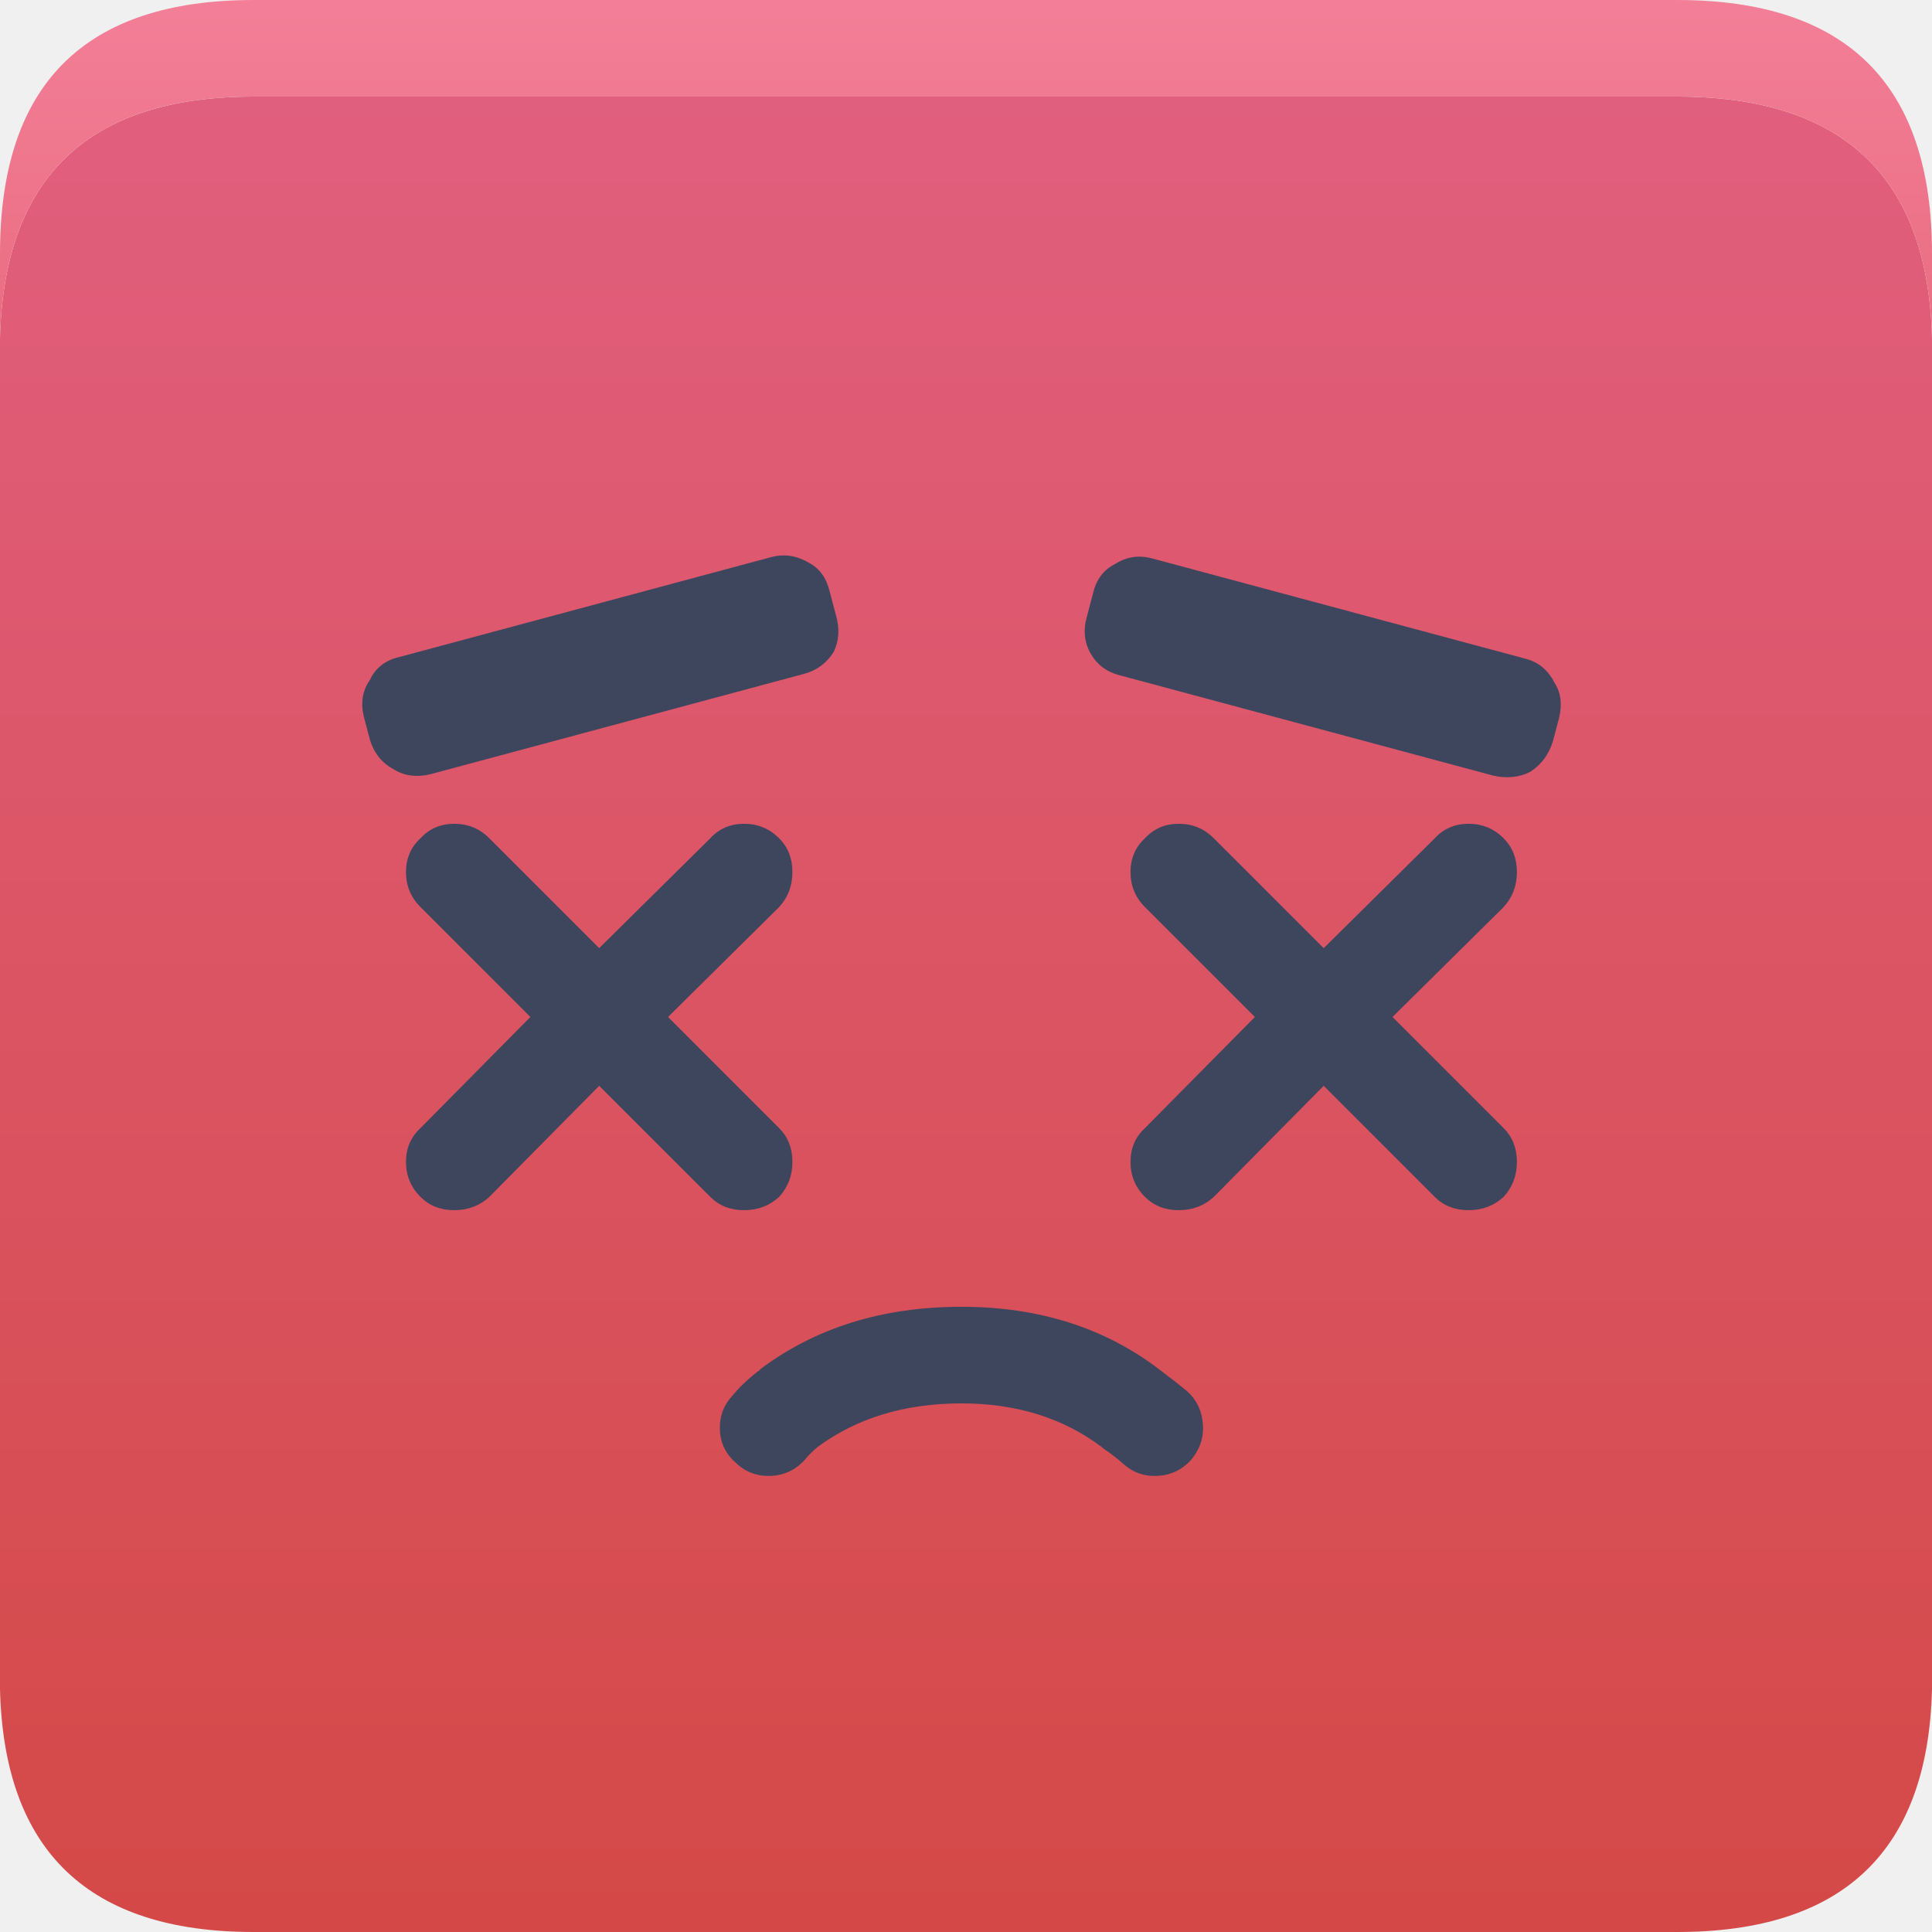
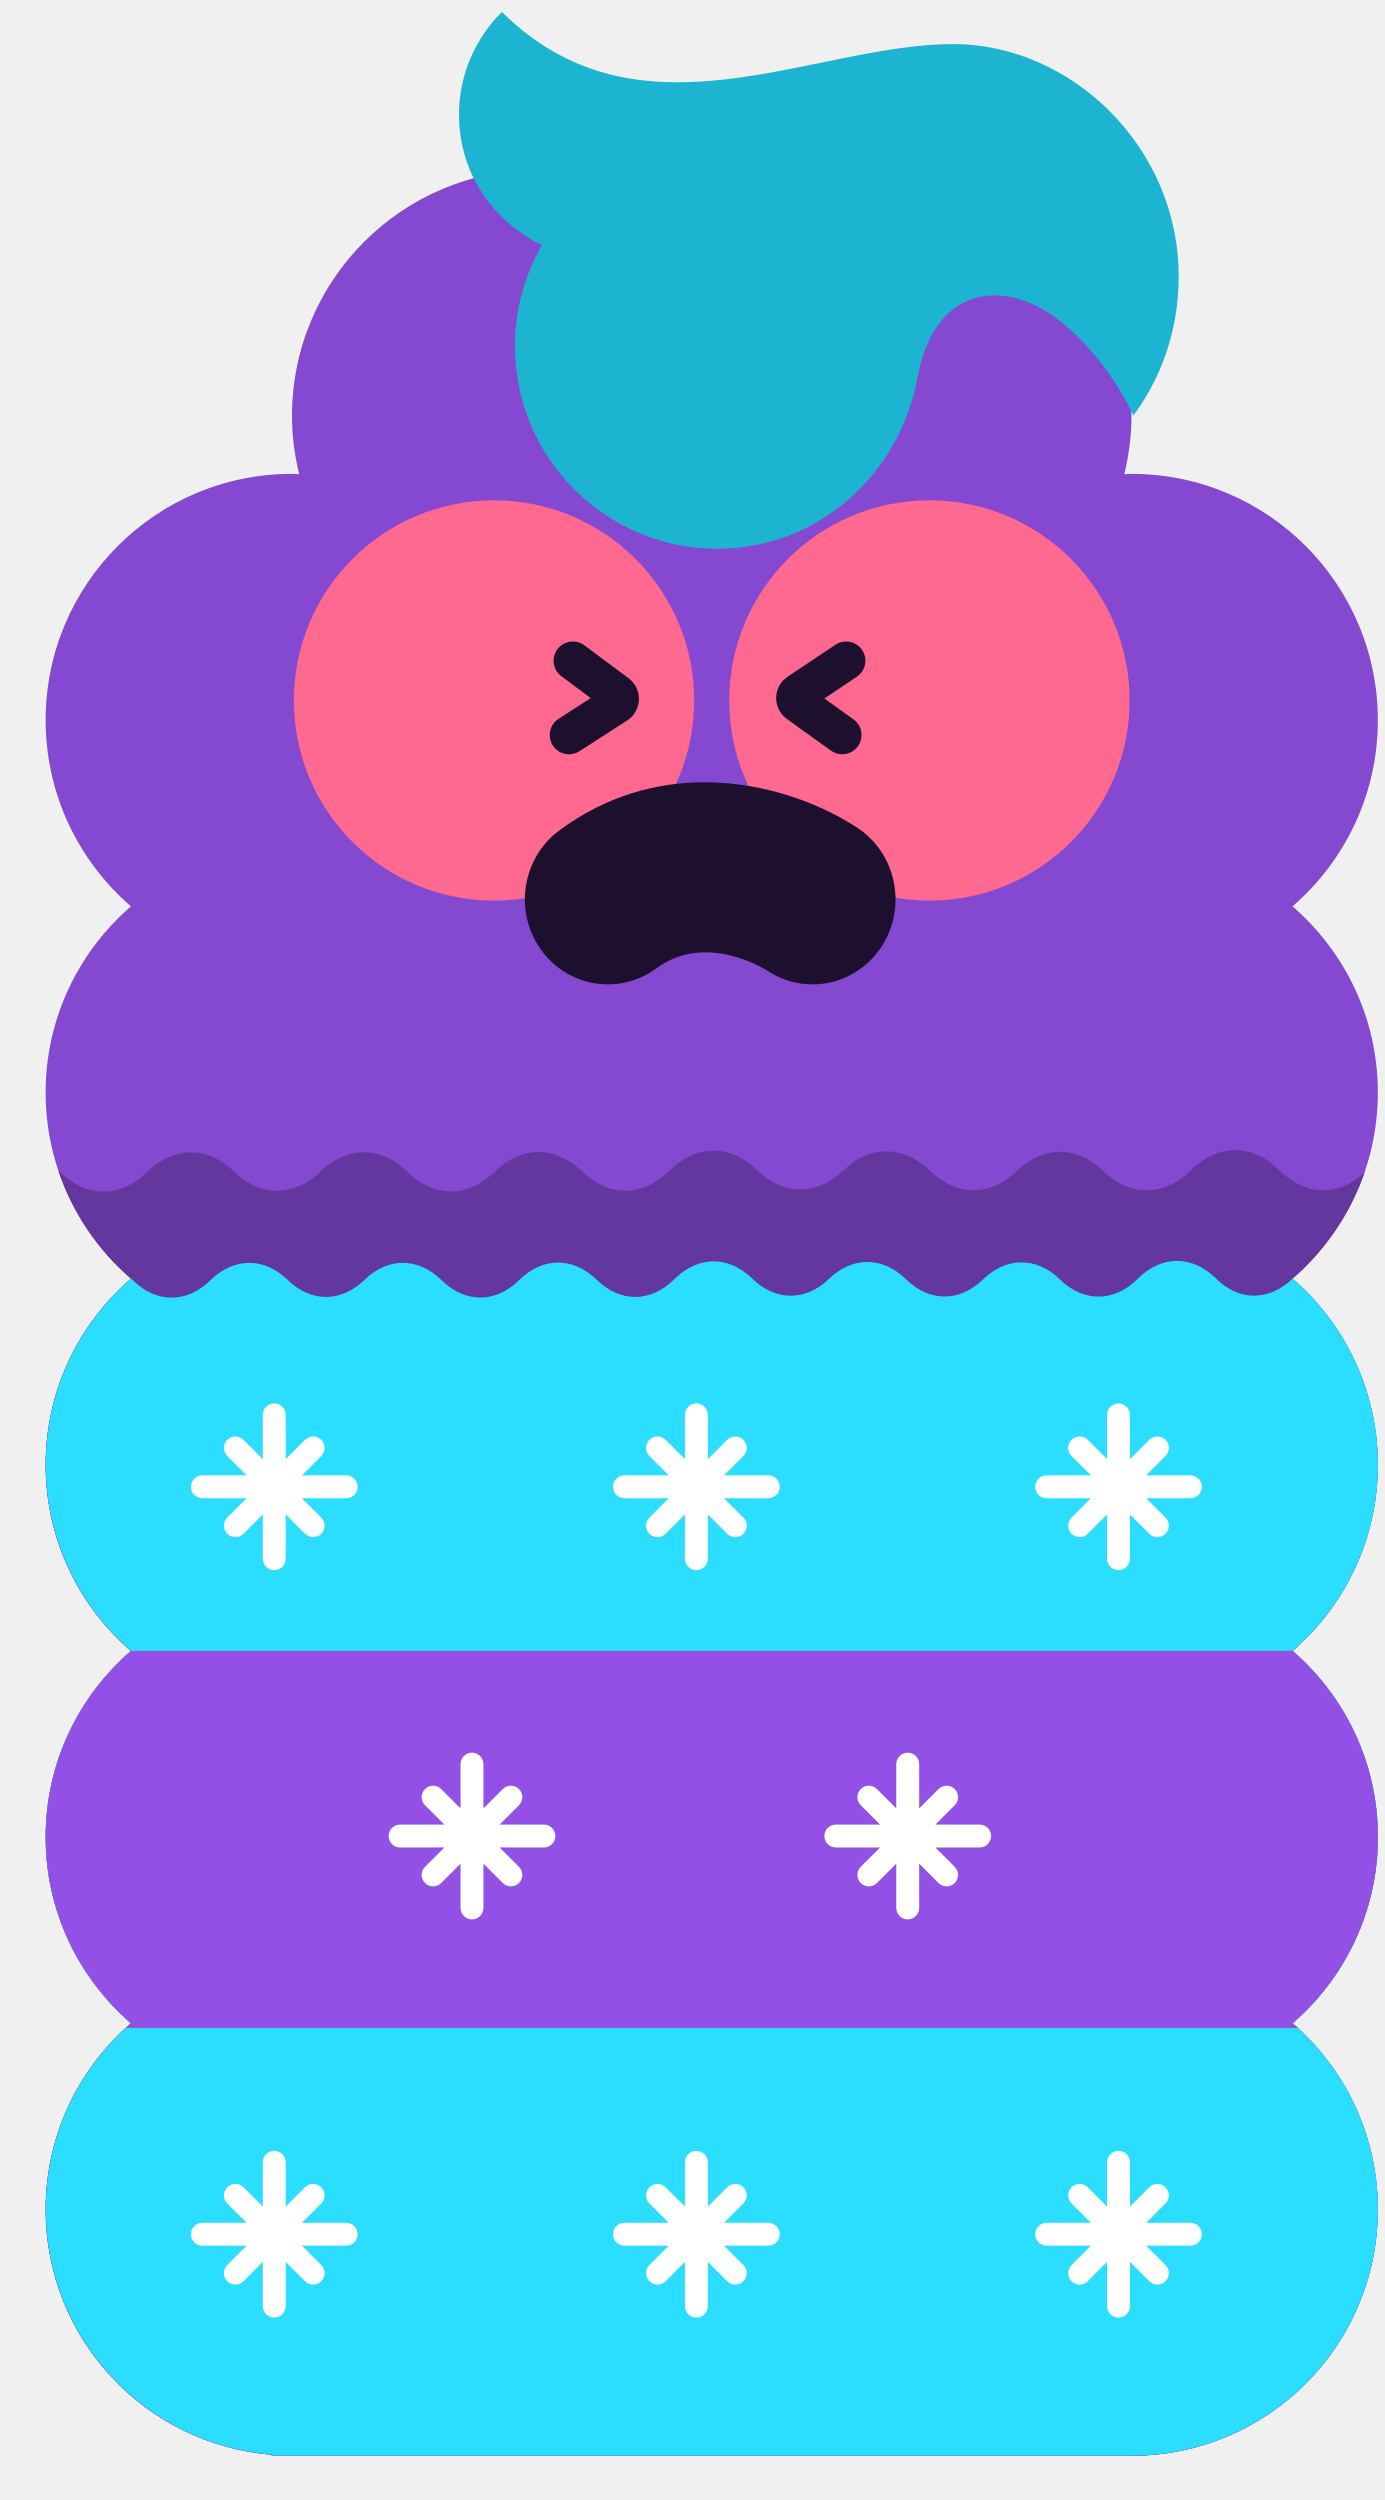
- <svg xmlns="http://www.w3.org/2000/svg" width="80" height="80" viewBox="0 0 80 80" fill="none">
-   <path d="M80 14C79.833 7.333 76.317 4 69.45 4H10.5C3.667 4 0.167 7.333 0 14V69.95C0.167 76.65 3.667 80 10.5 80H69.45C76.317 80 79.833 76.65 80 69.95V14Z" fill="url(#paint0_linear_3_13784)" />
-   <path d="M80 10.5C80 3.5 76.483 0 69.45 0H10.5C3.5 0 0 3.5 0 10.5V14C0.167 7.333 3.667 4 10.5 4H69.45C76.317 4 79.833 7.333 80 14V10.5Z" fill="url(#paint1_linear_3_13784)" />
-   <path d="M16.311 31.861C16.745 32.128 17.245 32.195 17.811 32.062L33.261 27.912C33.795 27.778 34.212 27.478 34.511 27.012C34.745 26.545 34.778 26.028 34.611 25.462L34.361 24.512C34.228 23.945 33.945 23.545 33.511 23.311C33.011 23.012 32.495 22.928 31.962 23.061L16.512 27.212C15.945 27.345 15.545 27.662 15.312 28.162C15.011 28.595 14.928 29.095 15.062 29.662L15.312 30.611C15.478 31.178 15.812 31.595 16.311 31.861Z" fill="#3D465D" />
-   <path d="M45.162 27.061C45.428 27.528 45.828 27.828 46.362 27.961L61.812 32.111C62.378 32.245 62.895 32.195 63.362 31.961C63.828 31.661 64.145 31.228 64.312 30.661L64.562 29.711C64.695 29.145 64.628 28.661 64.362 28.261C64.095 27.728 63.678 27.395 63.112 27.261L47.662 23.111C47.128 22.978 46.628 23.061 46.162 23.361C45.695 23.595 45.395 23.995 45.262 24.561L45.012 25.511C44.845 26.078 44.895 26.595 45.162 27.061Z" fill="#3D465D" />
-   <path d="M16.811 36.111C16.811 36.678 17.012 37.161 17.412 37.561L21.962 42.111L17.412 46.711C17.012 47.078 16.811 47.545 16.811 48.111C16.811 48.678 17.012 49.161 17.412 49.561C17.778 49.928 18.245 50.111 18.811 50.111C19.378 50.111 19.861 49.928 20.262 49.561L24.811 44.961L29.412 49.561C29.778 49.928 30.245 50.111 30.811 50.111C31.378 50.111 31.861 49.928 32.261 49.561C32.628 49.161 32.812 48.678 32.812 48.111C32.812 47.545 32.628 47.078 32.261 46.711L27.662 42.111L32.261 37.561C32.628 37.161 32.812 36.678 32.812 36.111C32.812 35.545 32.628 35.078 32.261 34.711C31.861 34.311 31.378 34.111 30.811 34.111C30.245 34.111 29.778 34.311 29.412 34.711L24.811 39.261L20.262 34.711C19.861 34.311 19.378 34.111 18.811 34.111C18.245 34.111 17.778 34.311 17.412 34.711C17.012 35.078 16.811 35.545 16.811 36.111ZM46.812 36.111C46.812 36.678 47.011 37.161 47.411 37.561L51.962 42.111L47.411 46.711C47.011 47.078 46.812 47.545 46.812 48.111C46.812 48.678 47.011 49.161 47.411 49.561C47.778 49.928 48.245 50.111 48.812 50.111C49.378 50.111 49.861 49.928 50.261 49.561L54.812 44.961L59.411 49.561C59.778 49.928 60.245 50.111 60.812 50.111C61.378 50.111 61.861 49.928 62.261 49.561C62.628 49.161 62.812 48.678 62.812 48.111C62.812 47.545 62.628 47.078 62.261 46.711L57.661 42.111L62.261 37.561C62.628 37.161 62.812 36.678 62.812 36.111C62.812 35.545 62.628 35.078 62.261 34.711C61.861 34.311 61.378 34.111 60.812 34.111C60.245 34.111 59.778 34.311 59.411 34.711L54.812 39.261L50.261 34.711C49.861 34.311 49.378 34.111 48.812 34.111C48.245 34.111 47.778 34.311 47.411 34.711C47.011 35.078 46.812 35.545 46.812 36.111Z" fill="#3D465D" />
-   <path d="M45.661 59.961C45.962 60.161 46.245 60.378 46.511 60.611C46.911 60.978 47.395 61.145 47.962 61.111C48.495 61.078 48.945 60.861 49.312 60.461C49.678 60.028 49.845 59.545 49.812 59.011C49.778 58.445 49.562 57.978 49.161 57.611C48.795 57.311 48.411 57.011 48.011 56.711C45.745 54.978 43.011 54.111 39.812 54.111C36.545 54.111 33.761 54.978 31.462 56.711C31.462 56.745 31.445 56.761 31.412 56.761C30.978 57.095 30.611 57.445 30.311 57.811C29.945 58.211 29.778 58.695 29.811 59.261C29.845 59.795 30.078 60.245 30.512 60.611C30.912 60.978 31.395 61.145 31.962 61.111C32.495 61.078 32.945 60.861 33.312 60.461C33.478 60.261 33.661 60.078 33.861 59.911C35.495 58.711 37.478 58.111 39.812 58.111C42.078 58.111 44.011 58.711 45.611 59.911L45.661 59.961Z" fill="#3D465D" />
-   <defs>
-     <linearGradient id="paint0_linear_3_13784" x1="40" y1="-1.09798e-07" x2="40" y2="80" gradientUnits="userSpaceOnUse">
-       <stop stop-color="#E26081" />
-       <stop offset="1" stop-color="#D44947" />
-     </linearGradient>
-     <linearGradient id="paint1_linear_3_13784" x1="39.75" y1="-0.25" x2="39.75" y2="43.25" gradientUnits="userSpaceOnUse">
-       <stop stop-color="#F37F98" />
-       <stop offset="1" stop-color="#D74854" />
-     </linearGradient>
-   </defs>
+ <svg xmlns="http://www.w3.org/2000/svg" viewBox="89.433 98.438 122.134 220.5" fill="none" overflow="visible" width="122.134px" height="220.5px">
+   <g id="Master/Worms/Poh">
+     <g id="Body/Poh" transform="translate(92.457 113.4) scale(1 1)">
+       <g id="Body/Poh/Purple">
+         <g id="Group 11">
+           <g id="Group 3">
+             <path id="Fill 1" fill-rule="evenodd" clip-rule="evenodd" d="M118.501 81.397C118.501 74.833 115.578 68.962 110.977 64.978C115.578 60.994 118.501 55.123 118.501 48.559C118.501 36.559 108.773 26.831 96.773 26.831C96.559 26.831 96.351 26.856 96.138 26.863C96.537 25.214 96.773 23.501 96.773 21.729C96.773 9.728 87.045 0 75.045 0C69.079 0 63.678 2.408 59.751 6.3C55.824 2.408 50.423 0 44.457 0C32.457 0 22.729 9.728 22.729 21.729C22.729 23.501 22.964 25.214 23.364 26.863C23.151 26.856 22.943 26.831 22.729 26.831C10.729 26.831 1 36.559 1 48.559C1 55.123 3.924 60.994 8.524 64.978C3.924 68.962 1 74.833 1 81.397C1 87.961 3.924 93.832 8.524 97.816C3.924 101.8 1 107.671 1 114.235C1 120.799 3.924 126.669 8.524 130.653C3.924 134.638 1 140.508 1 147.072C1 153.637 3.924 159.507 8.524 163.492C3.924 167.476 1 173.346 1 179.91C1 191.305 9.776 200.634 20.936 201.548L20.934 201.639H96.773C108.773 201.639 118.501 191.91 118.501 179.91C118.501 173.346 115.578 167.476 110.977 163.492C115.578 159.507 118.501 153.637 118.501 147.072C118.501 140.508 115.578 134.638 110.977 130.653C115.578 126.669 118.501 120.799 118.501 114.235C118.501 107.671 115.578 101.8 110.977 97.816C115.578 93.832 118.501 87.961 118.501 81.397" fill="#8549d1" />
+           </g>
+           <g id="Group 6">
+             <path id="Fill 4" fill-rule="evenodd" clip-rule="evenodd" d="M2.119 88.282L2.337 88.479C4.639 90.679 7.574 90.679 9.876 88.479L10.037 88.325C12.354 86.11 15.313 86.126 17.62 88.367C19.943 90.623 22.924 90.623 25.247 88.367C27.554 86.126 30.512 86.11 32.83 88.324L32.98 88.469C35.282 90.668 38.218 90.668 40.519 88.469L40.701 88.295C43.003 86.095 45.938 86.095 48.24 88.295L48.359 88.409C50.661 90.609 53.597 90.609 55.898 88.409L56.142 88.176C58.444 85.976 61.379 85.976 63.682 88.176L63.801 88.29C66.102 90.49 69.037 90.49 71.34 88.29L71.396 88.236C73.698 86.036 76.634 86.036 78.935 88.236L79.072 88.366C81.374 90.566 84.309 90.566 86.611 88.366L86.707 88.276C89.009 86.076 91.943 86.076 94.245 88.276L94.351 88.377C96.654 90.577 99.589 90.577 101.89 88.377L102.148 88.132C104.45 85.932 107.385 85.932 109.686 88.132L109.896 88.332C112.198 90.532 115.032 90.626 117.334 88.427C116.073 92.099 113.852 95.326 110.976 97.816C115.578 101.8 118.501 107.671 118.501 114.235C118.501 120.8 115.578 126.67 110.976 130.654C115.578 134.638 118.501 140.509 118.501 147.073C118.501 153.637 115.578 159.507 110.976 163.492C115.578 167.476 118.501 173.346 118.501 179.91C118.501 191.91 108.773 201.639 96.773 201.639H20.933L20.935 201.549C9.776 200.635 1 191.305 1 179.91C1 173.346 3.924 167.476 8.524 163.492C3.924 159.507 1 153.637 1 147.073C1 140.509 3.924 134.638 8.524 130.654C3.924 126.67 1 120.8 1 114.235C1 107.671 3.924 101.8 8.524 97.816C5.611 95.293 3.37 92.014 2.119 88.282" fill="#64379e" />
+           </g>
+           <path id="Fill 7" fill-rule="evenodd" clip-rule="evenodd" d="M58.201 46.82C58.201 56.569 50.298 64.472 40.549 64.472C30.8 64.472 22.896 56.569 22.896 46.82C22.896 37.07 30.8 29.168 40.549 29.168C50.298 29.168 58.201 37.07 58.201 46.82" fill="#ff6990" />
+           <path id="Fill 9" fill-rule="evenodd" clip-rule="evenodd" d="M96.605 46.82C96.605 56.569 88.702 64.472 78.953 64.472C69.203 64.472 61.299 56.569 61.299 46.82C61.299 37.07 69.203 29.168 78.953 29.168C88.702 29.168 96.605 37.07 96.605 46.82" fill="#ff6990" />
+         </g>
+       </g>
+     </g>
+     <g id="Eyes/Poh" transform="translate(131.918 153.017) scale(1 1)">
+       <g id="Eyes/Poh/Angry">
+         <g id="Group 7">
+           <g id="Group 3">
+             <path id="Fill 1" fill-rule="evenodd" clip-rule="evenodd" d="M12.959 5.244L9.056 2.336C8.693 2.066 8.249 1.952 7.795 2.018C7.346 2.083 6.948 2.32 6.678 2.684C6.406 3.048 6.293 3.496 6.358 3.945C6.424 4.394 6.661 4.791 7.025 5.062L9.616 6.993L6.778 8.821C5.991 9.329 5.763 10.383 6.27 11.171C6.585 11.659 7.12 11.95 7.7 11.95C8.026 11.95 8.344 11.856 8.619 11.68L12.833 8.965C13.456 8.563 13.844 7.88 13.87 7.137C13.895 6.395 13.554 5.688 12.959 5.244" fill="#1d102e" />
+           </g>
+           <g id="Group 6">
+             <path id="Fill 4" fill-rule="evenodd" clip-rule="evenodd" d="M32.793 8.87L30.227 7.026L33.087 5.112C33.866 4.592 34.076 3.534 33.556 2.755C33.033 1.975 31.976 1.765 31.198 2.287L26.978 5.109C26.359 5.521 25.983 6.211 25.971 6.953C25.959 7.696 26.312 8.398 26.914 8.831L30.81 11.63C31.1 11.84 31.442 11.95 31.8 11.95C32.347 11.95 32.863 11.685 33.182 11.242C33.729 10.482 33.554 9.418 32.793 8.87" fill="#1d102e" />
+           </g>
+         </g>
+       </g>
+     </g>
+     <g id="Mouth/Poh" transform="translate(131.904 166.433) scale(0.9756098 1)">
+       <g id="Mouth/Poh/Angry">
+         <g id="Group 3">
+           <path id="Fill 1" fill-rule="evenodd" clip-rule="evenodd" d="M20.158 1C25.915 1 31.026 3.089 34.029 5.05C37.497 7.314 38.471 11.962 36.207 15.43C33.955 18.877 29.35 19.861 25.888 17.648C25.262 17.263 20.134 14.296 15.798 17.417C12.435 19.834 7.748 19.072 5.33 15.709C2.911 12.347 3.676 7.66 7.038 5.241C11.373 2.123 15.938 1 20.158 1" fill="#1d102e" />
+         </g>
+       </g>
+     </g>
+     <g id="Hair/Poh" transform="translate(80.918 60.5) scale(1 1)">
+       <g id="Hair/Poh/Blue Puff">
+         <g id="Group 3">
+           <path id="Fill 1" fill-rule="evenodd" clip-rule="evenodd" d="M49 48.022C49 42.304 52.794 39.001 52.794 39.001C64.94 51.038 80.228 41.824 92.586 41.824C102.95 41.824 112.475 50.867 112.475 62.314C112.475 68.141 110.192 72.277 108.478 74.589C108.478 74.589 106.599 70.168 102.486 66.639C97.378 62.255 90.944 62.999 89.445 71.217C87.893 79.728 80.718 86.336 71.796 86.336C61.932 86.336 53.935 78.339 53.935 68.474C53.935 65.232 54.799 62.191 56.309 59.57C51.547 57.158 48.999 52.832 49 48.022" fill="#1cb4d0" />
+         </g>
+       </g>
+     </g>
+     <g id="Clothes/Poh" transform="translate(92.918 199) scale(1 1)">
+       <g id="Clothes/Poh/Snow Crystals">
+         <g id="Group 23">
+           <g id="Group 3">
+             <path id="Fill 1" fill-rule="evenodd" clip-rule="evenodd" d="M8.074 12.208L8.305 12.424C10.351 14.379 12.959 14.379 15.004 12.424L15.147 12.288C17.207 10.319 19.835 10.334 21.885 12.325C23.948 14.329 26.596 14.329 28.66 12.325C30.71 10.334 33.338 10.319 35.397 12.287L35.531 12.415C37.576 14.37 40.183 14.37 42.229 12.415L42.39 12.261C44.435 10.307 47.043 10.307 49.088 12.261L49.194 12.362C51.239 14.317 53.846 14.317 55.892 12.362L56.109 12.155C58.154 10.201 60.762 10.201 62.806 12.155L62.913 12.257C64.958 14.211 67.565 14.211 69.61 12.257L69.661 12.208C71.707 10.254 74.314 10.254 76.359 12.208L76.481 12.324C78.526 14.279 81.134 14.279 83.178 12.324L83.263 12.244C85.308 10.289 87.916 10.289 89.962 12.244L90.055 12.334C92.1 14.288 94.709 14.288 96.754 12.334L96.982 12.116C99.027 10.161 101.635 10.161 103.679 12.116L103.866 12.293C105.911 14.248 108.481 14.163 110.526 12.208C115.128 16.192 118.051 22.063 118.051 28.627C118.051 35.191 115.128 41.062 110.526 45.046C115.128 49.03 118.051 54.9 118.051 61.465C118.051 68.029 115.128 73.899 110.526 77.884C115.128 81.868 118.051 87.738 118.051 94.302C118.051 106.302 108.323 116.031 96.323 116.031H20.483L20.486 115.94C9.326 115.026 0.55 105.697 0.55 94.302C0.55 87.738 3.473 81.868 8.074 77.884C3.473 73.899 0.55 68.029 0.55 61.465C0.55 54.9 3.473 49.03 8.074 45.046C3.473 41.062 0.55 35.191 0.55 28.627C0.55 22.063 3.473 16.192 8.074 12.208" fill="#2bdeff" />
+           </g>
+           <g id="Group 6">
+             <path id="Fill 4" fill-rule="evenodd" clip-rule="evenodd" d="M0.55 61.465C0.55 68.029 3.474 73.9 8.074 77.884C7.916 78.021 7.765 78.166 7.611 78.307H110.99C110.836 78.166 110.685 78.021 110.527 77.884C115.128 73.9 118.051 68.029 118.051 61.465C118.051 54.901 115.128 49.03 110.527 45.046H8.074C3.474 49.03 0.55 54.901 0.55 61.465" fill="#9250e6" />
+           </g>
+           <path id="Fill 7" fill-rule="evenodd" clip-rule="evenodd" d="M27.047 29.564H23.143L24.849 27.859C25.243 27.465 25.243 26.825 24.849 26.43C24.454 26.036 23.815 26.036 23.42 26.43L21.715 28.136V24.231C21.715 23.674 21.262 23.221 20.704 23.221C20.147 23.221 19.694 23.674 19.694 24.231V28.135L17.989 26.43C17.595 26.036 16.955 26.036 16.561 26.43C16.166 26.825 16.166 27.465 16.561 27.859L18.267 29.564H14.362C13.805 29.564 13.353 30.017 13.353 30.574C13.353 31.132 13.805 31.584 14.362 31.584H18.267L16.561 33.29C16.166 33.684 16.166 34.323 16.561 34.718C16.758 34.915 17.017 35.014 17.276 35.014C17.533 35.014 17.792 34.915 17.989 34.718L19.694 33.013V36.917C19.694 37.475 20.147 37.927 20.704 37.927C21.262 37.927 21.715 37.475 21.715 36.917V33.012L23.42 34.718C23.617 34.915 23.876 35.014 24.134 35.014C24.393 35.014 24.651 34.915 24.849 34.718C25.243 34.323 25.243 33.684 24.849 33.29L23.143 31.584H27.047C27.605 31.584 28.057 31.132 28.057 30.574C28.057 30.017 27.605 29.564 27.047 29.564" fill="#ffffff" />
+           <path id="Fill 9" fill-rule="evenodd" clip-rule="evenodd" d="M64.278 29.564H60.374L62.08 27.859C62.474 27.465 62.474 26.825 62.08 26.43C61.684 26.036 61.047 26.036 60.651 26.43L58.947 28.135V24.231C58.947 23.674 58.495 23.221 57.935 23.221C57.379 23.221 56.925 23.674 56.925 24.231V28.136L55.221 26.43C54.827 26.036 54.187 26.036 53.792 26.43C53.398 26.825 53.398 27.465 53.792 27.859L55.498 29.564H51.593C51.035 29.564 50.584 30.017 50.584 30.574C50.584 31.132 51.035 31.584 51.593 31.584H55.498L53.792 33.29C53.398 33.684 53.398 34.323 53.792 34.718C53.989 34.915 54.248 35.014 54.507 35.014C54.764 35.014 55.023 34.915 55.221 34.718L56.925 33.012V36.917C56.925 37.475 57.379 37.927 57.935 37.927C58.495 37.927 58.947 37.475 58.947 36.917V33.013L60.651 34.718C60.849 34.915 61.106 35.014 61.365 35.014C61.624 35.014 61.883 34.915 62.08 34.718C62.474 34.323 62.474 33.684 62.08 33.29L60.374 31.584H64.278C64.838 31.584 65.29 31.132 65.29 30.574C65.29 30.017 64.838 29.564 64.278 29.564" fill="#ffffff" />
+           <path id="Fill 11" fill-rule="evenodd" clip-rule="evenodd" d="M101.51 29.564H97.606L99.312 27.859C99.706 27.465 99.706 26.825 99.312 26.43C98.917 26.036 98.278 26.036 97.883 26.43L96.178 28.136V24.231C96.178 23.674 95.725 23.221 95.167 23.221C94.61 23.221 94.157 23.674 94.157 24.231V28.135L92.452 26.43C92.058 26.036 91.418 26.036 91.024 26.43C90.629 26.825 90.629 27.465 91.024 27.859L92.73 29.564H88.825C88.268 29.564 87.816 30.017 87.816 30.574C87.816 31.132 88.268 31.584 88.825 31.584H92.73L91.024 33.29C90.629 33.684 90.629 34.323 91.024 34.718C91.221 34.915 91.48 35.014 91.739 35.014C91.996 35.014 92.255 34.915 92.452 34.718L94.157 33.013V36.917C94.157 37.475 94.61 37.927 95.167 37.927C95.725 37.927 96.178 37.475 96.178 36.917V33.012L97.883 34.718C98.08 34.915 98.339 35.014 98.597 35.014C98.856 35.014 99.114 34.915 99.312 34.718C99.706 34.323 99.706 33.684 99.312 33.29L97.606 31.584H101.51C102.068 31.584 102.52 31.132 102.52 30.574C102.52 30.017 102.068 29.564 101.51 29.564" fill="#ffffff" />
+           <path id="Fill 13" fill-rule="evenodd" clip-rule="evenodd" d="M27.047 95.489H23.143L24.849 93.784C25.243 93.389 25.243 92.749 24.849 92.356C24.454 91.96 23.815 91.96 23.42 92.356L21.715 94.061V90.156C21.715 89.599 21.262 89.145 20.704 89.145C20.147 89.145 19.694 89.599 19.694 90.156V94.061L17.989 92.356C17.595 91.96 16.955 91.96 16.561 92.356C16.166 92.749 16.166 93.389 16.561 93.784L18.267 95.489H14.362C13.805 95.489 13.353 95.942 13.353 96.499C13.353 97.056 13.805 97.508 14.362 97.508H18.267L16.561 99.215C16.166 99.609 16.166 100.247 16.561 100.642C16.758 100.839 17.017 100.939 17.276 100.939C17.533 100.939 17.792 100.839 17.989 100.642L19.694 98.938V102.842C19.694 103.4 20.147 103.852 20.704 103.852C21.262 103.852 21.715 103.4 21.715 102.842V98.936L23.42 100.642C23.617 100.839 23.876 100.939 24.134 100.939C24.393 100.939 24.651 100.839 24.849 100.642C25.243 100.247 25.243 99.609 24.849 99.215L23.143 97.508H27.047C27.605 97.508 28.057 97.056 28.057 96.499C28.057 95.942 27.605 95.489 27.047 95.489" fill="#ffffff" />
+           <path id="Fill 15" fill-rule="evenodd" clip-rule="evenodd" d="M64.278 95.489H60.374L62.08 93.784C62.474 93.389 62.474 92.749 62.08 92.356C61.684 91.96 61.047 91.96 60.651 92.356L58.947 94.061V90.156C58.947 89.599 58.495 89.145 57.935 89.145C57.379 89.145 56.925 89.599 56.925 90.156V94.061L55.221 92.356C54.827 91.96 54.187 91.96 53.792 92.356C53.398 92.749 53.398 93.389 53.792 93.784L55.498 95.489H51.593C51.035 95.489 50.584 95.942 50.584 96.499C50.584 97.056 51.035 97.508 51.593 97.508H55.498L53.792 99.215C53.398 99.609 53.398 100.247 53.792 100.642C53.989 100.839 54.248 100.939 54.507 100.939C54.764 100.939 55.023 100.839 55.221 100.642L56.925 98.936V102.842C56.925 103.4 57.379 103.852 57.935 103.852C58.495 103.852 58.947 103.4 58.947 102.842V98.938L60.651 100.642C60.849 100.839 61.106 100.939 61.365 100.939C61.624 100.939 61.883 100.839 62.08 100.642C62.474 100.247 62.474 99.609 62.08 99.215L60.374 97.508H64.278C64.838 97.508 65.29 97.056 65.29 96.499C65.29 95.942 64.838 95.489 64.278 95.489" fill="#ffffff" />
+           <path id="Fill 17" fill-rule="evenodd" clip-rule="evenodd" d="M101.51 95.489H97.606L99.312 93.784C99.706 93.389 99.706 92.749 99.312 92.356C98.917 91.96 98.278 91.96 97.883 92.356L96.178 94.061V90.156C96.178 89.599 95.725 89.145 95.167 89.145C94.61 89.145 94.157 89.599 94.157 90.156V94.061L92.452 92.356C92.058 91.96 91.418 91.96 91.024 92.356C90.629 92.749 90.629 93.389 91.024 93.784L92.73 95.489H88.825C88.268 95.489 87.816 95.942 87.816 96.499C87.816 97.056 88.268 97.508 88.825 97.508H92.73L91.024 99.215C90.629 99.609 90.629 100.247 91.024 100.642C91.221 100.839 91.48 100.939 91.739 100.939C91.996 100.939 92.255 100.839 92.452 100.642L94.157 98.938V102.842C94.157 103.4 94.61 103.852 95.167 103.852C95.725 103.852 96.178 103.4 96.178 102.842V98.936L97.883 100.642C98.08 100.839 98.339 100.939 98.597 100.939C98.856 100.939 99.114 100.839 99.312 100.642C99.706 100.247 99.706 99.609 99.312 99.215L97.606 97.508H101.51C102.068 97.508 102.52 97.056 102.52 96.499C102.52 95.942 102.068 95.489 101.51 95.489" fill="#ffffff" />
+           <path id="Fill 19" fill-rule="evenodd" clip-rule="evenodd" d="M44.486 60.366H40.584L42.288 58.661C42.682 58.267 42.682 57.627 42.288 57.233C41.892 56.838 41.255 56.838 40.859 57.233L39.154 58.938V55.033C39.154 54.476 38.703 54.024 38.145 54.024C37.587 54.024 37.133 54.476 37.133 55.033V58.938L35.428 57.233C35.035 56.838 34.395 56.838 34.001 57.233C33.605 57.627 33.605 58.267 34.001 58.661L35.706 60.366H31.802C31.244 60.366 30.791 60.819 30.791 61.376C30.791 61.934 31.244 62.387 31.802 62.387H35.706L34.001 64.092C33.605 64.486 33.605 65.126 34.001 65.52C34.197 65.718 34.456 65.816 34.715 65.816C34.972 65.816 35.231 65.718 35.428 65.52L37.133 63.815V67.719C37.133 68.277 37.587 68.729 38.145 68.729C38.703 68.729 39.154 68.277 39.154 67.719V63.815L40.859 65.52C41.056 65.718 41.316 65.816 41.574 65.816C41.833 65.816 42.09 65.718 42.288 65.52C42.682 65.126 42.682 64.486 42.288 64.092L40.583 62.387H44.486C45.045 62.387 45.498 61.934 45.498 61.376C45.498 60.819 45.045 60.366 44.486 60.366" fill="#ffffff" />
+           <path id="Fill 21" fill-rule="evenodd" clip-rule="evenodd" d="M82.919 60.366H79.016L80.72 58.661C81.115 58.267 81.115 57.627 80.72 57.233C80.325 56.838 79.687 56.838 79.292 57.233L77.587 58.938V55.033C77.587 54.476 77.135 54.024 76.577 54.024C76.019 54.024 75.566 54.476 75.566 55.033V58.938L73.861 57.233C73.467 56.838 72.827 56.838 72.433 57.233C72.038 57.627 72.038 58.267 72.433 58.661L74.138 60.366H70.234C69.677 60.366 69.224 60.819 69.224 61.376C69.224 61.934 69.677 62.387 70.234 62.387H74.138L72.433 64.092C72.038 64.486 72.038 65.126 72.433 65.52C72.63 65.718 72.889 65.816 73.148 65.816C73.405 65.816 73.664 65.718 73.861 65.52L75.566 63.815V67.719C75.566 68.277 76.019 68.729 76.577 68.729C77.135 68.729 77.587 68.277 77.587 67.719V63.815L79.292 65.52C79.489 65.718 79.748 65.816 80.006 65.816C80.265 65.816 80.523 65.718 80.72 65.52C81.115 65.126 81.115 64.486 80.72 64.092L79.015 62.387H82.919C83.478 62.387 83.93 61.934 83.93 61.376C83.93 60.819 83.478 60.366 82.919 60.366" fill="#ffffff" />
+         </g>
+       </g>
+     </g>
+   </g>
</svg>
